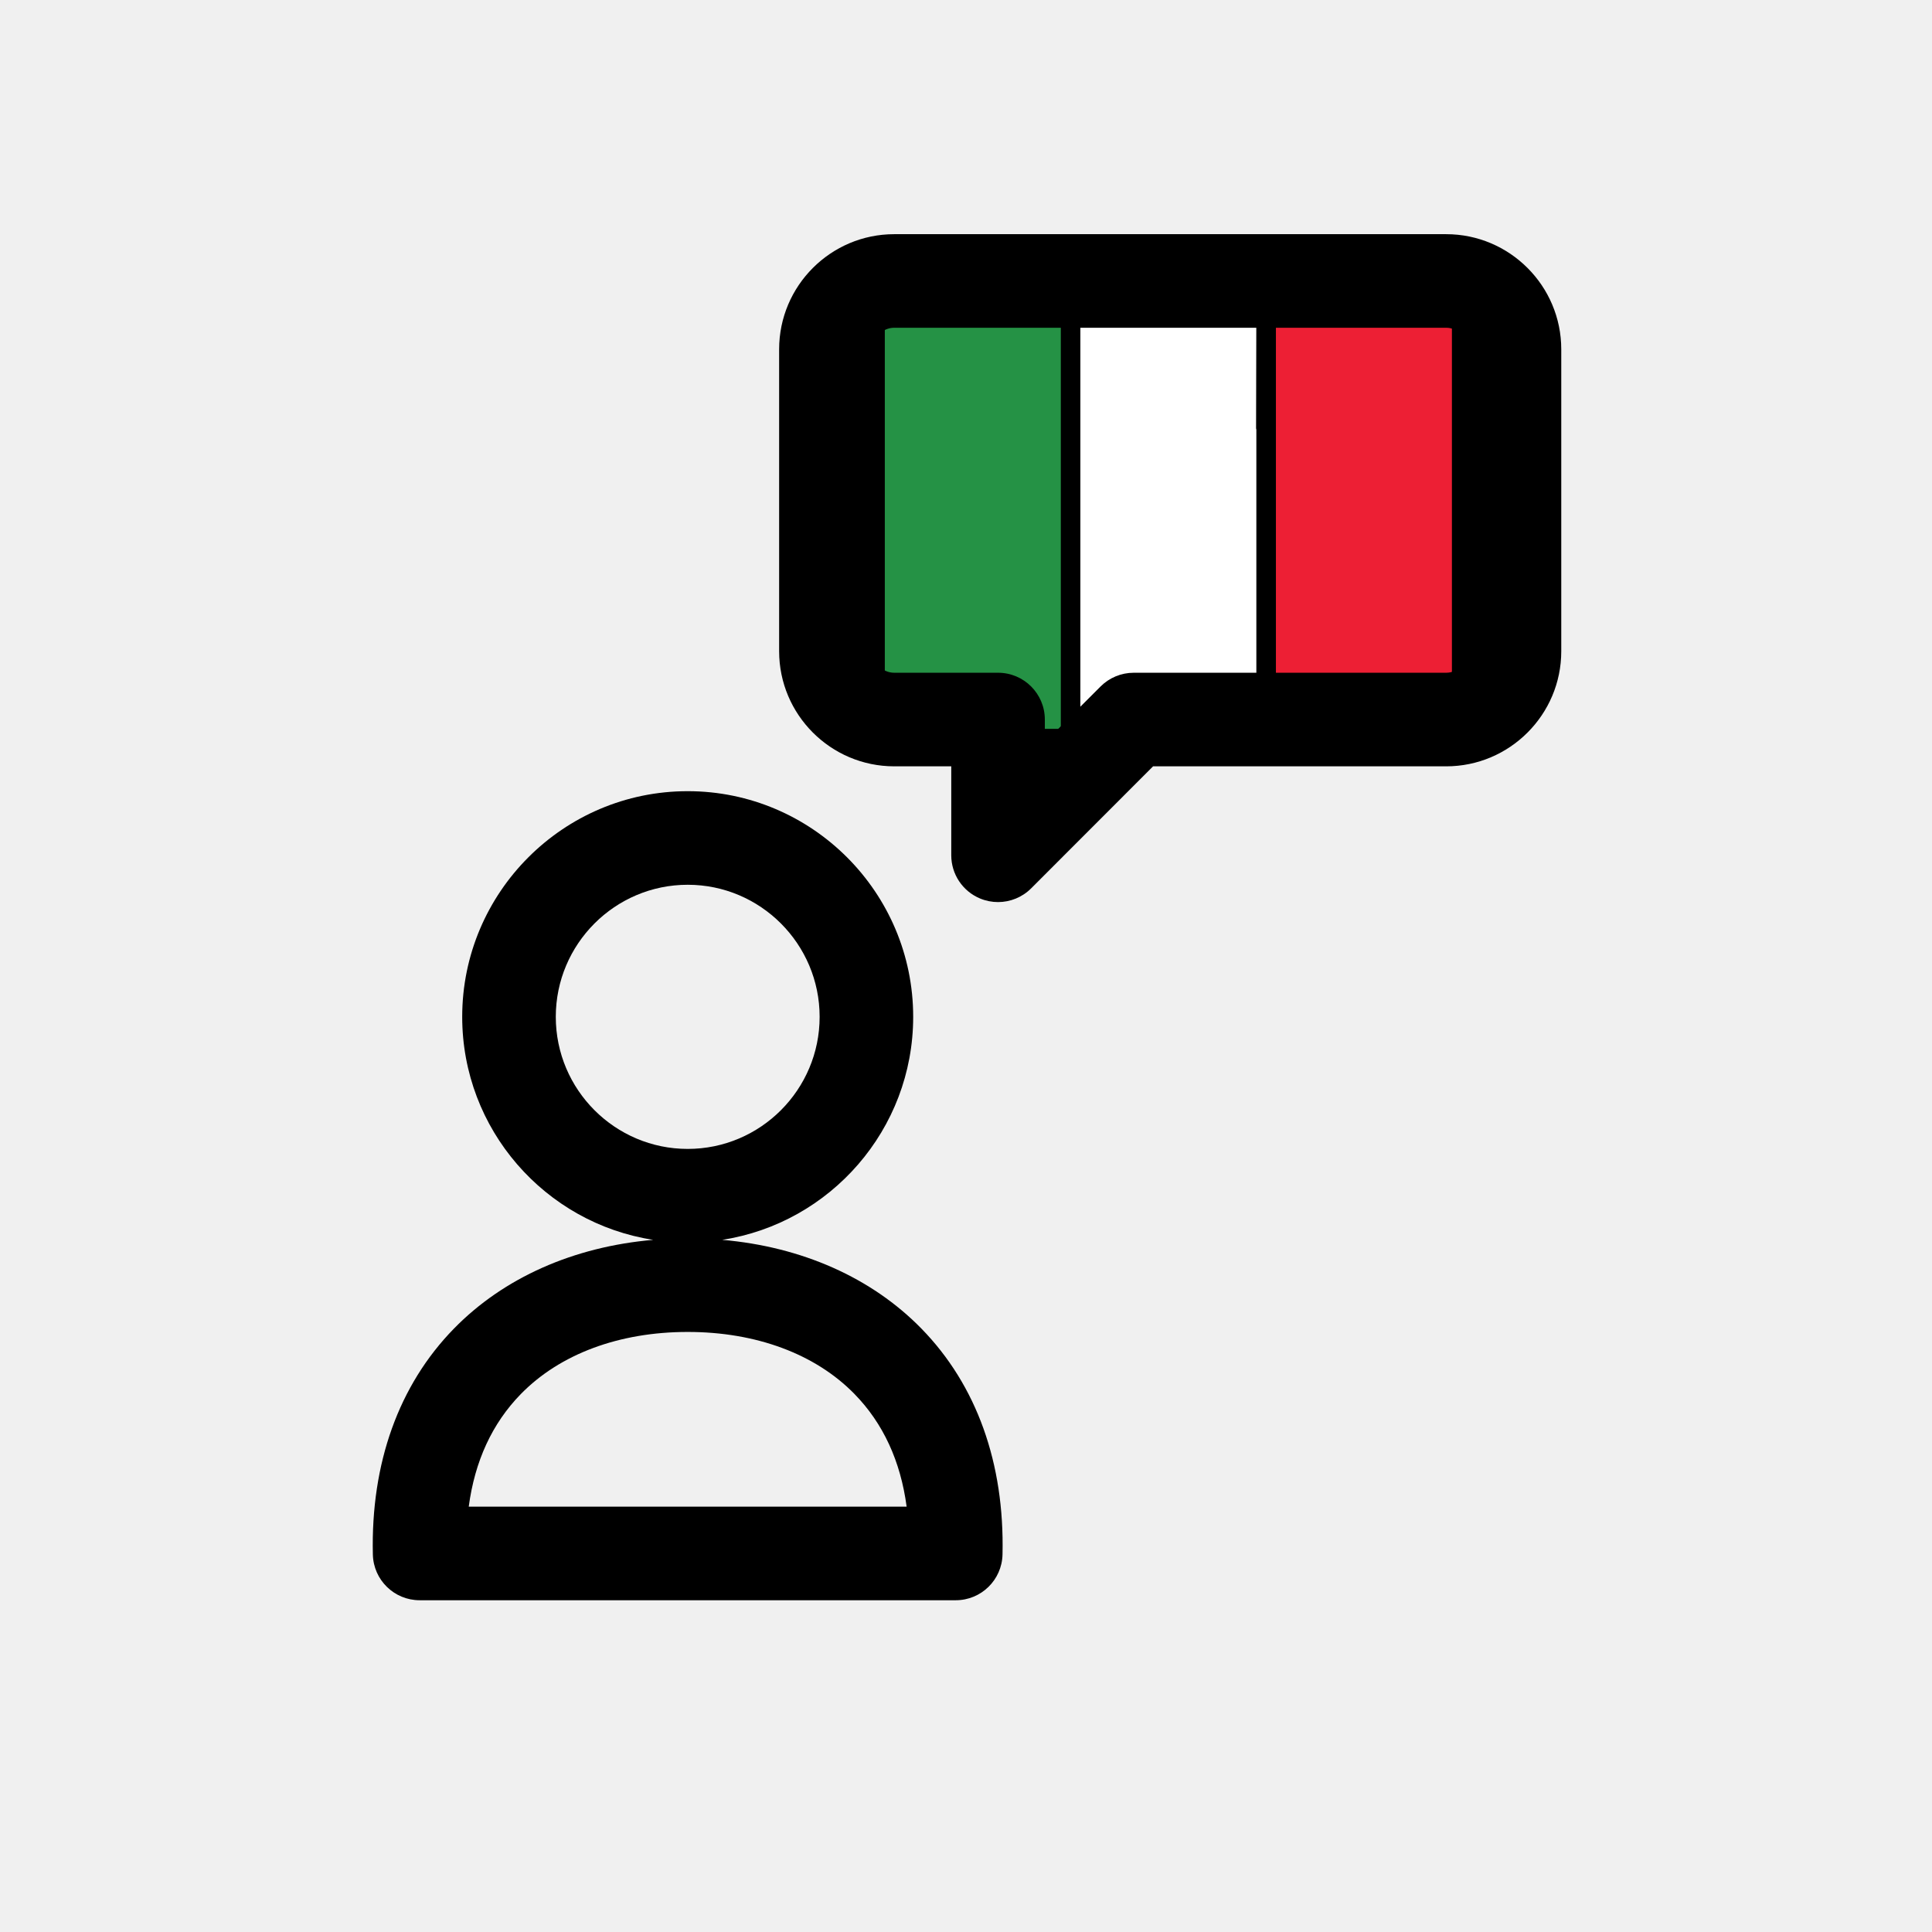
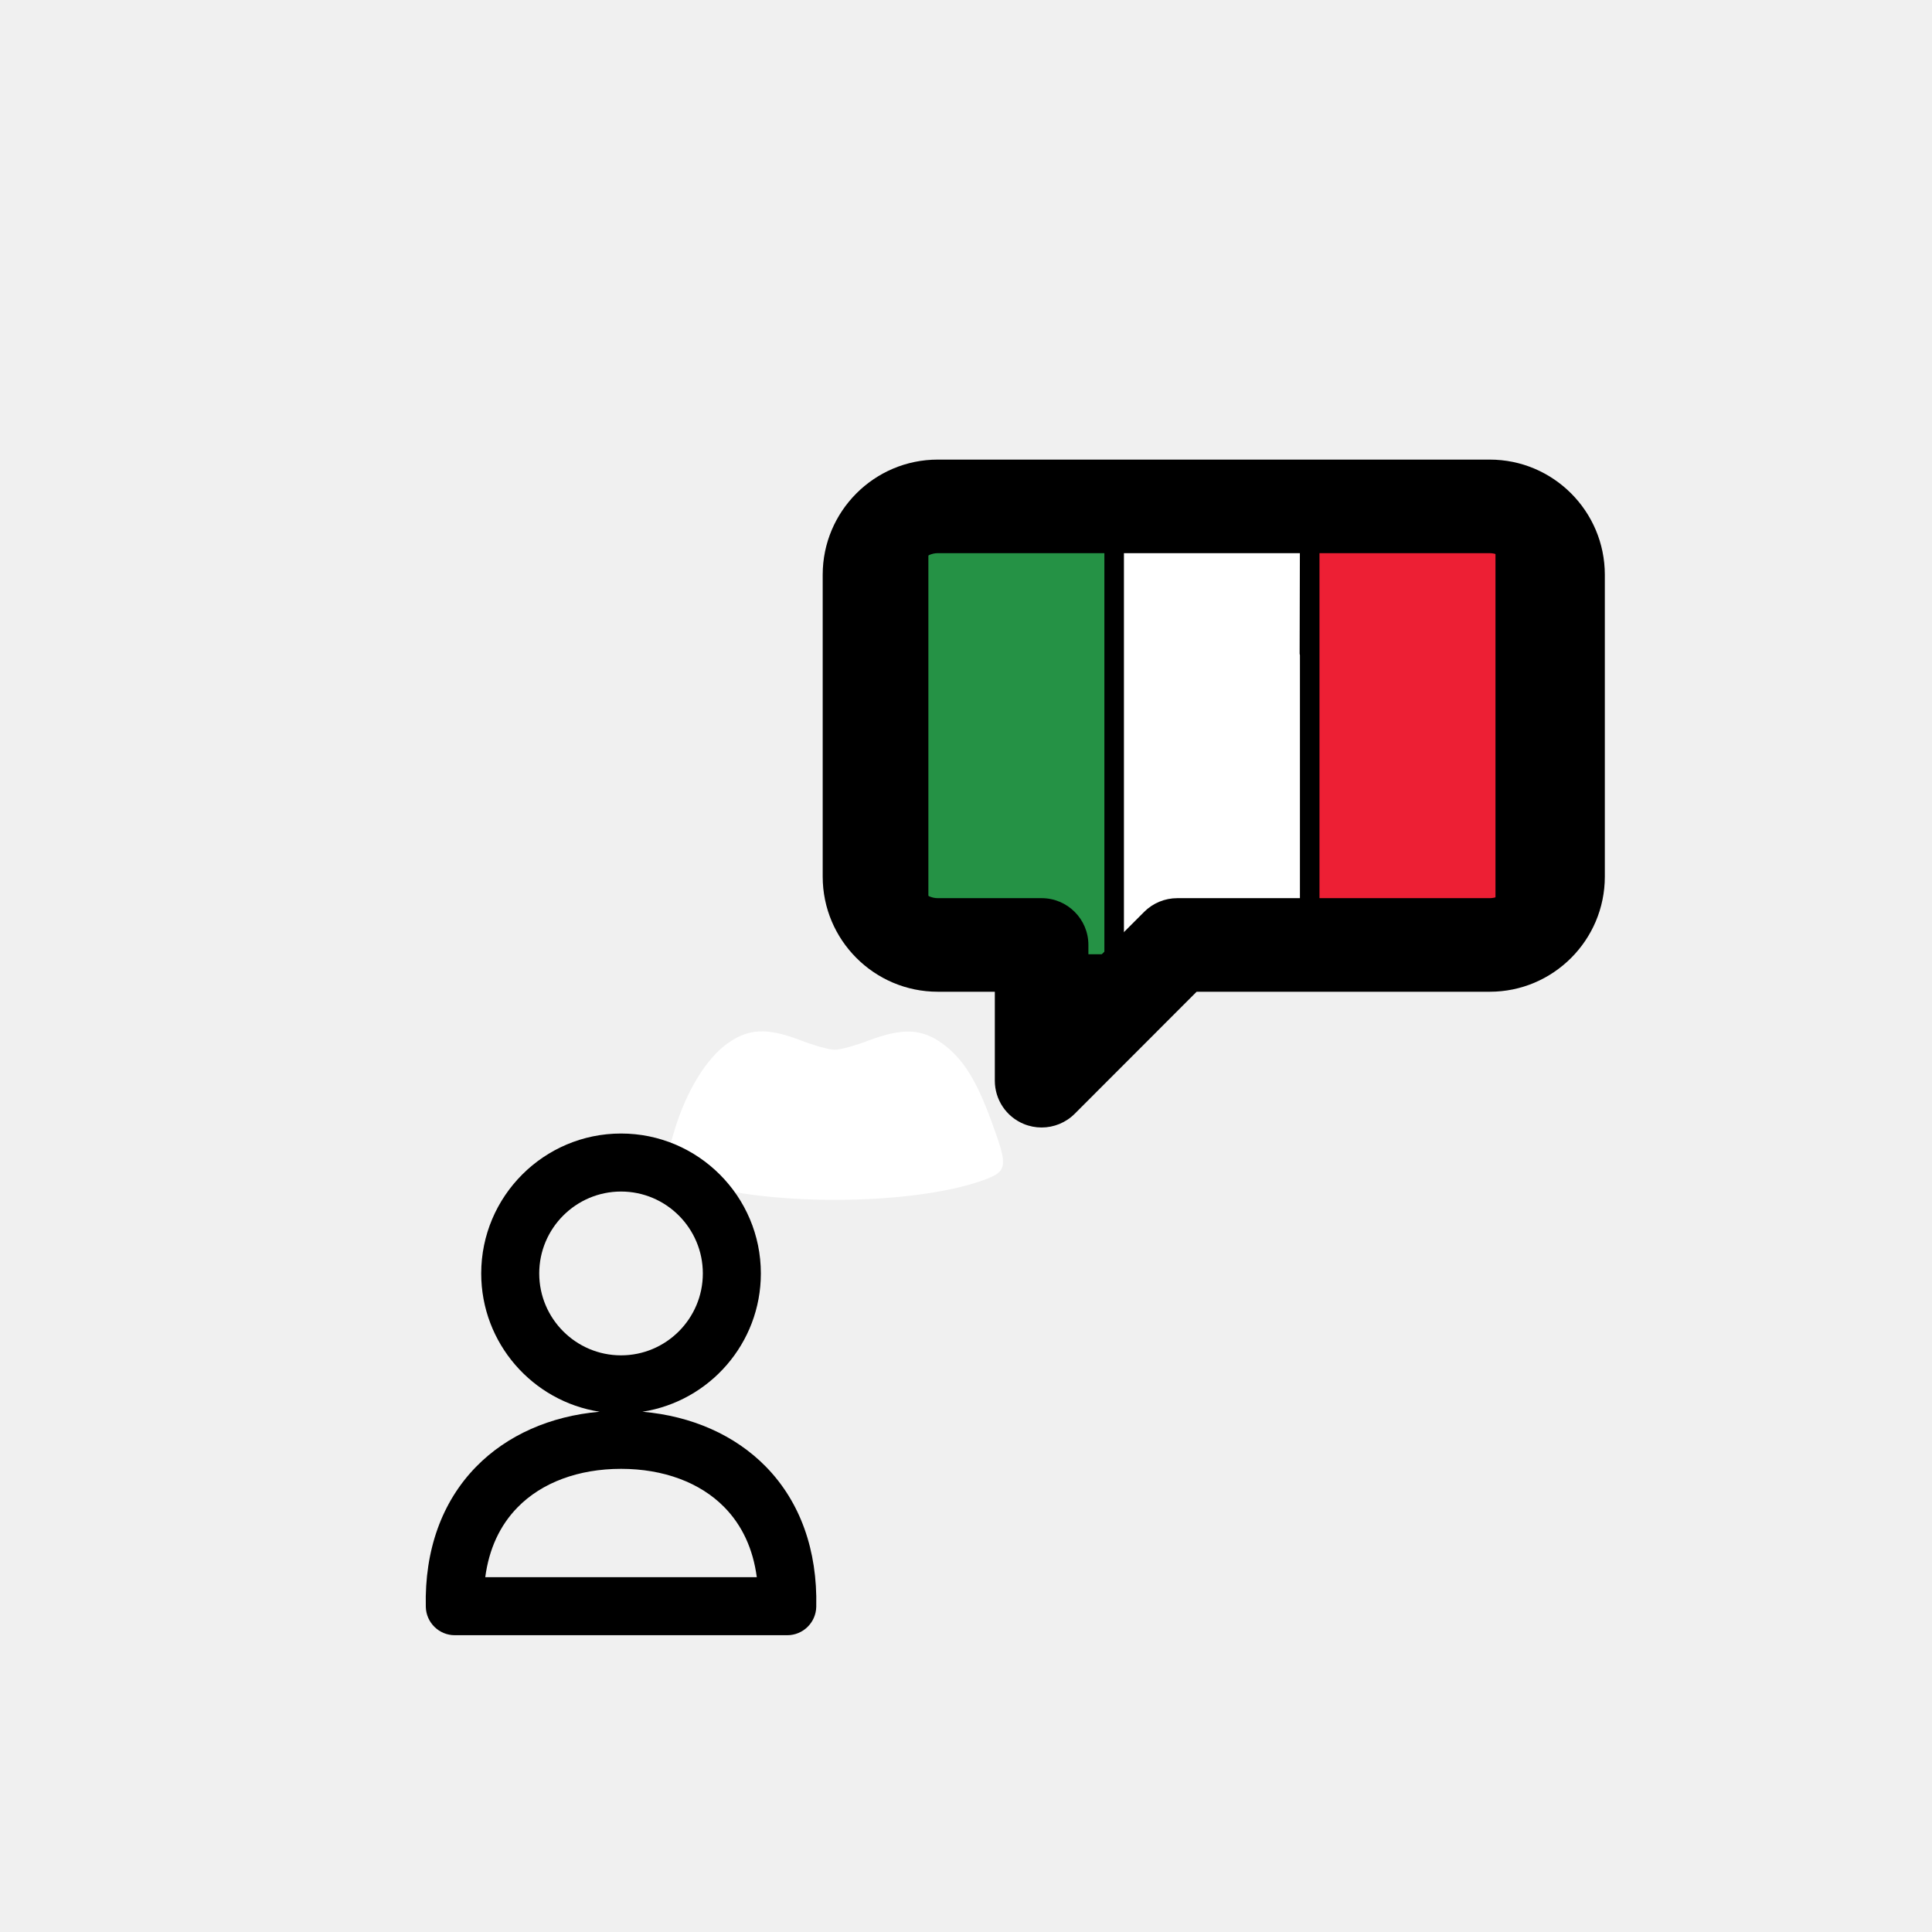
<svg xmlns="http://www.w3.org/2000/svg" version="1.1" id="Capa_1" x="0px" y="0px" viewBox="0 0 297 297" style="enable-background:new 0 0 297 297;" xml:space="preserve">
  <defs id="defs4096" />
  <g id="g4061">
-     <g transform="matrix(0.1164889,0,0,0.1327389,133.0135,26.40451)" id="g3840-6">
+     <g transform="matrix(0.1164889,0,0,0.1327389,139.7105,61.0565)" id="g3840-6">
      <path style="fill:#ffffff" d="M 516.129,245.161 V 154.839 H 283.871 V 645.161 H 516.129 V 296.774 c 0,-7.126 5.777,-12.903 12.903,-12.903 v -25.807 c -7.126,0 -12.903,-5.777 -12.903,-12.903 z" id="path3828" />
      <rect style="fill:#259245" x="24.807" y="153.839" width="234.258" height="492.322" id="rect3830" />
      <rect style="fill:#259245" x="25.807" y="154.839" width="232.258" height="490.322" id="rect3832" />
      <path style="fill:#ed1f34" d="M 540.936,646.161 V 296.774 c 0,-6.563 -5.34,-11.903 -11.903,-11.903 h -1 v -27.807 h 1 c 6.563,0 11.903,-5.34 11.903,-11.903 v -91.322 h 234.258 v 492.322 z" id="path3834" />
      <path style="fill:#ed1f34" d="m 541.936,245.161 c 0,7.126 -5.777,12.903 -12.903,12.903 v 25.807 c 7.126,0 12.903,5.777 12.903,12.903 V 645.161 H 774.194 V 154.839 H 541.936 Z" id="path3836" />
      <path d="M 787.097,129.032 H 12.903 C 5.777,129.032 0,134.81 0,141.936 v 516.129 c 0,7.126 5.777,12.903 12.903,12.903 h 774.193 c 7.126,0 12.903,-5.777 12.903,-12.903 V 141.936 C 800,134.81 794.223,129.032 787.097,129.032 Z M 774.193,645.161 H 541.936 V 296.774 c 0,-7.126 -5.777,-12.903 -12.903,-12.903 -7.126,0 -12.903,5.777 -12.903,12.903 V 645.161 H 283.871 V 154.839 h 232.258 l -0.379,141.595 c -0.019,7.126 6.915,-1.413 14.041,-1.413 7.126,0 12.144,8.207 12.144,1.081 V 154.839 H 774.193 Z M 25.807,154.839 H 258.065 V 645.161 H 25.807 Z" id="path3838" />
    </g>
-     <path d="m 222.315,36 h -84.851 c -9.755,0 -17.691,7.94 -17.691,17.699 v 46.409 c 0,9.758 7.936,17.697 17.691,17.697 h 8.77 v 13.677 c 0,2.91 1.753,5.532 4.44,6.645 0.89,0.368 1.824,0.547 2.751,0.547 1.872,0 3.714,-0.732 5.09,-2.109 l 18.743,-18.759 h 45.058 c 9.755,0 17.692,-7.94 17.692,-17.697 V 53.699 C 240.006,43.94 232.069,36 222.315,36 Z m 3.306,64.107 c 0,1.795 -1.515,3.313 -3.306,3.313 h -48.038 c -1.908,0 -3.739,0.759 -5.088,2.108 l -8.57,8.578 v -3.494 c 0,-3.972 -3.221,-7.193 -7.192,-7.193 h -15.962 c -1.792,0 -3.306,-1.517 -3.306,-3.313 V 53.699 c 0,-1.797 1.515,-3.315 3.306,-3.315 h 84.851 c 1.792,0 3.306,1.517 3.306,3.315 v 46.409 z" id="path4057" style="stroke-width:0.707" />
-     <path d="m 111.022,190.597 c 16.605,-2.562 29.359,-16.958 29.359,-34.282 0,-19.128 -15.549,-34.69 -34.662,-34.69 -19.114,0 -34.666,15.562 -34.666,34.69 0,17.323 12.756,31.719 29.362,34.282 -12.243,1.061 -22.982,5.814 -30.638,13.651 -8.478,8.679 -12.786,20.687 -12.458,34.727 C 57.411,242.882 60.603,246 64.51,246 h 82.413 c 3.907,0 7.1,-3.119 7.19,-7.025 0.326,-14.042 -3.984,-26.052 -12.463,-34.73 -7.654,-7.835 -18.39,-12.587 -30.628,-13.648 z M 85.439,156.316 c 0,-11.196 9.098,-20.304 20.282,-20.304 11.181,0 20.278,9.108 20.278,20.304 0,11.195 -9.096,20.303 -20.278,20.303 -11.184,0 -20.282,-9.108 -20.282,-20.303 z M 72.058,231.615 c 0.931,-7.009 3.612,-12.814 8.01,-17.315 6.014,-6.155 15.123,-9.545 25.65,-9.545 10.524,0 19.631,3.389 25.643,9.542 4.398,4.501 7.081,10.308 8.013,17.318 z" id="path4059" style="stroke-width:0.707" />
+     <g transform="matrix(0.08654542,0,0,-0.0727351,204.6238,249.2524)" fill="#000000" stroke="none" id="g358">
+       <path d="m -1071.435,1222.182 c -38,-32 -73,-100 -94,-181 -22,-85 -21,-91 22,-109 129,-55 395,-55 525,0 44,19 45,28 16,122 -28,92 -52,136 -89,168 -37,31 -70,32 -129,6 -24,-11 -51,-20 -61,-20 -10,0 -37,9 -61,20 -59,27 -92,25 -129,-6 z" id="path354" style="fill:#ffffff" />
+     </g>
+     <path d="m 229.012,70.652 h -84.851 c -9.755,0 -17.691,7.94 -17.691,17.699 v 46.409 c 0,9.758 7.936,17.697 17.691,17.697 h 8.77 v 13.677 c 0,2.91 1.753,5.532 4.44,6.645 0.89,0.368 1.824,0.547 2.751,0.547 1.872,0 3.714,-0.732 5.09,-2.109 l 18.743,-18.759 h 45.058 c 9.755,0 17.692,-7.94 17.692,-17.697 V 88.351 c -7e-4,-9.759 -7.937,-17.699 -17.692,-17.699 z m 3.306,64.107 c 0,1.795 -1.515,3.313 -3.306,3.313 h -48.038 c -1.908,0 -3.739,0.759 -5.088,2.108 l -8.57,8.578 v -3.494 c 0,-3.972 -3.221,-7.193 -7.192,-7.193 h -15.962 c -1.792,0 -3.306,-1.517 -3.306,-3.313 V 88.351 c 0,-1.797 1.515,-3.315 3.306,-3.315 h 84.851 c 1.792,0 3.306,1.517 3.306,3.315 v 46.409 z" id="path4057" style="stroke-width:0.707" />
+     <path d="m 98.759,217.021 c 10.297,-1.589 18.206,-10.515 18.206,-21.258 0,-11.861 -9.642,-21.511 -21.494,-21.511 -11.853,0 -21.496,9.65 -21.496,21.511 0,10.742 7.91,19.669 18.207,21.258 -7.592,0.658 -14.251,3.605 -18.999,8.465 -5.257,5.382 -7.929,12.828 -7.725,21.534 0.057,2.422 2.036,4.356 4.459,4.356 h 51.104 c 2.422,0 4.403,-1.934 4.459,-4.356 0.202,-8.708 -2.47,-16.155 -7.728,-21.536 -4.746,-4.859 -11.403,-7.805 -18.993,-8.463 z m -15.865,-21.258 c 0,-6.942 5.642,-12.591 12.577,-12.591 6.933,0 12.574,5.648 12.574,12.591 0,6.942 -5.641,12.59 -12.574,12.59 -6.935,0 -12.577,-5.648 -12.577,-12.59 z m -8.297,46.693 c 0.577,-4.346 2.24,-7.946 4.967,-10.737 3.729,-3.817 9.378,-5.919 15.906,-5.919 6.526,0 12.173,2.102 15.901,5.917 2.727,2.791 4.391,6.392 4.969,10.739 z" id="path4059-3" style="stroke-width:0.438" />
  </g>
  <g id="g4063">
</g>
  <g id="g4065">
</g>
  <g id="g4067">
</g>
  <g id="g4069">
</g>
  <g id="g4071">
</g>
  <g id="g4073">
</g>
  <g id="g4075">
</g>
  <g id="g4077">
</g>
  <g id="g4079">
</g>
  <g id="g4081">
</g>
  <g id="g4083">
</g>
  <g id="g4085">
</g>
  <g id="g4087">
</g>
  <g id="g4089">
</g>
  <g id="g4091">
</g>
  <g transform="matrix(0.1779472,0,0,0.1779472,121.5482,-9.290961)" id="g3840" />
</svg>
